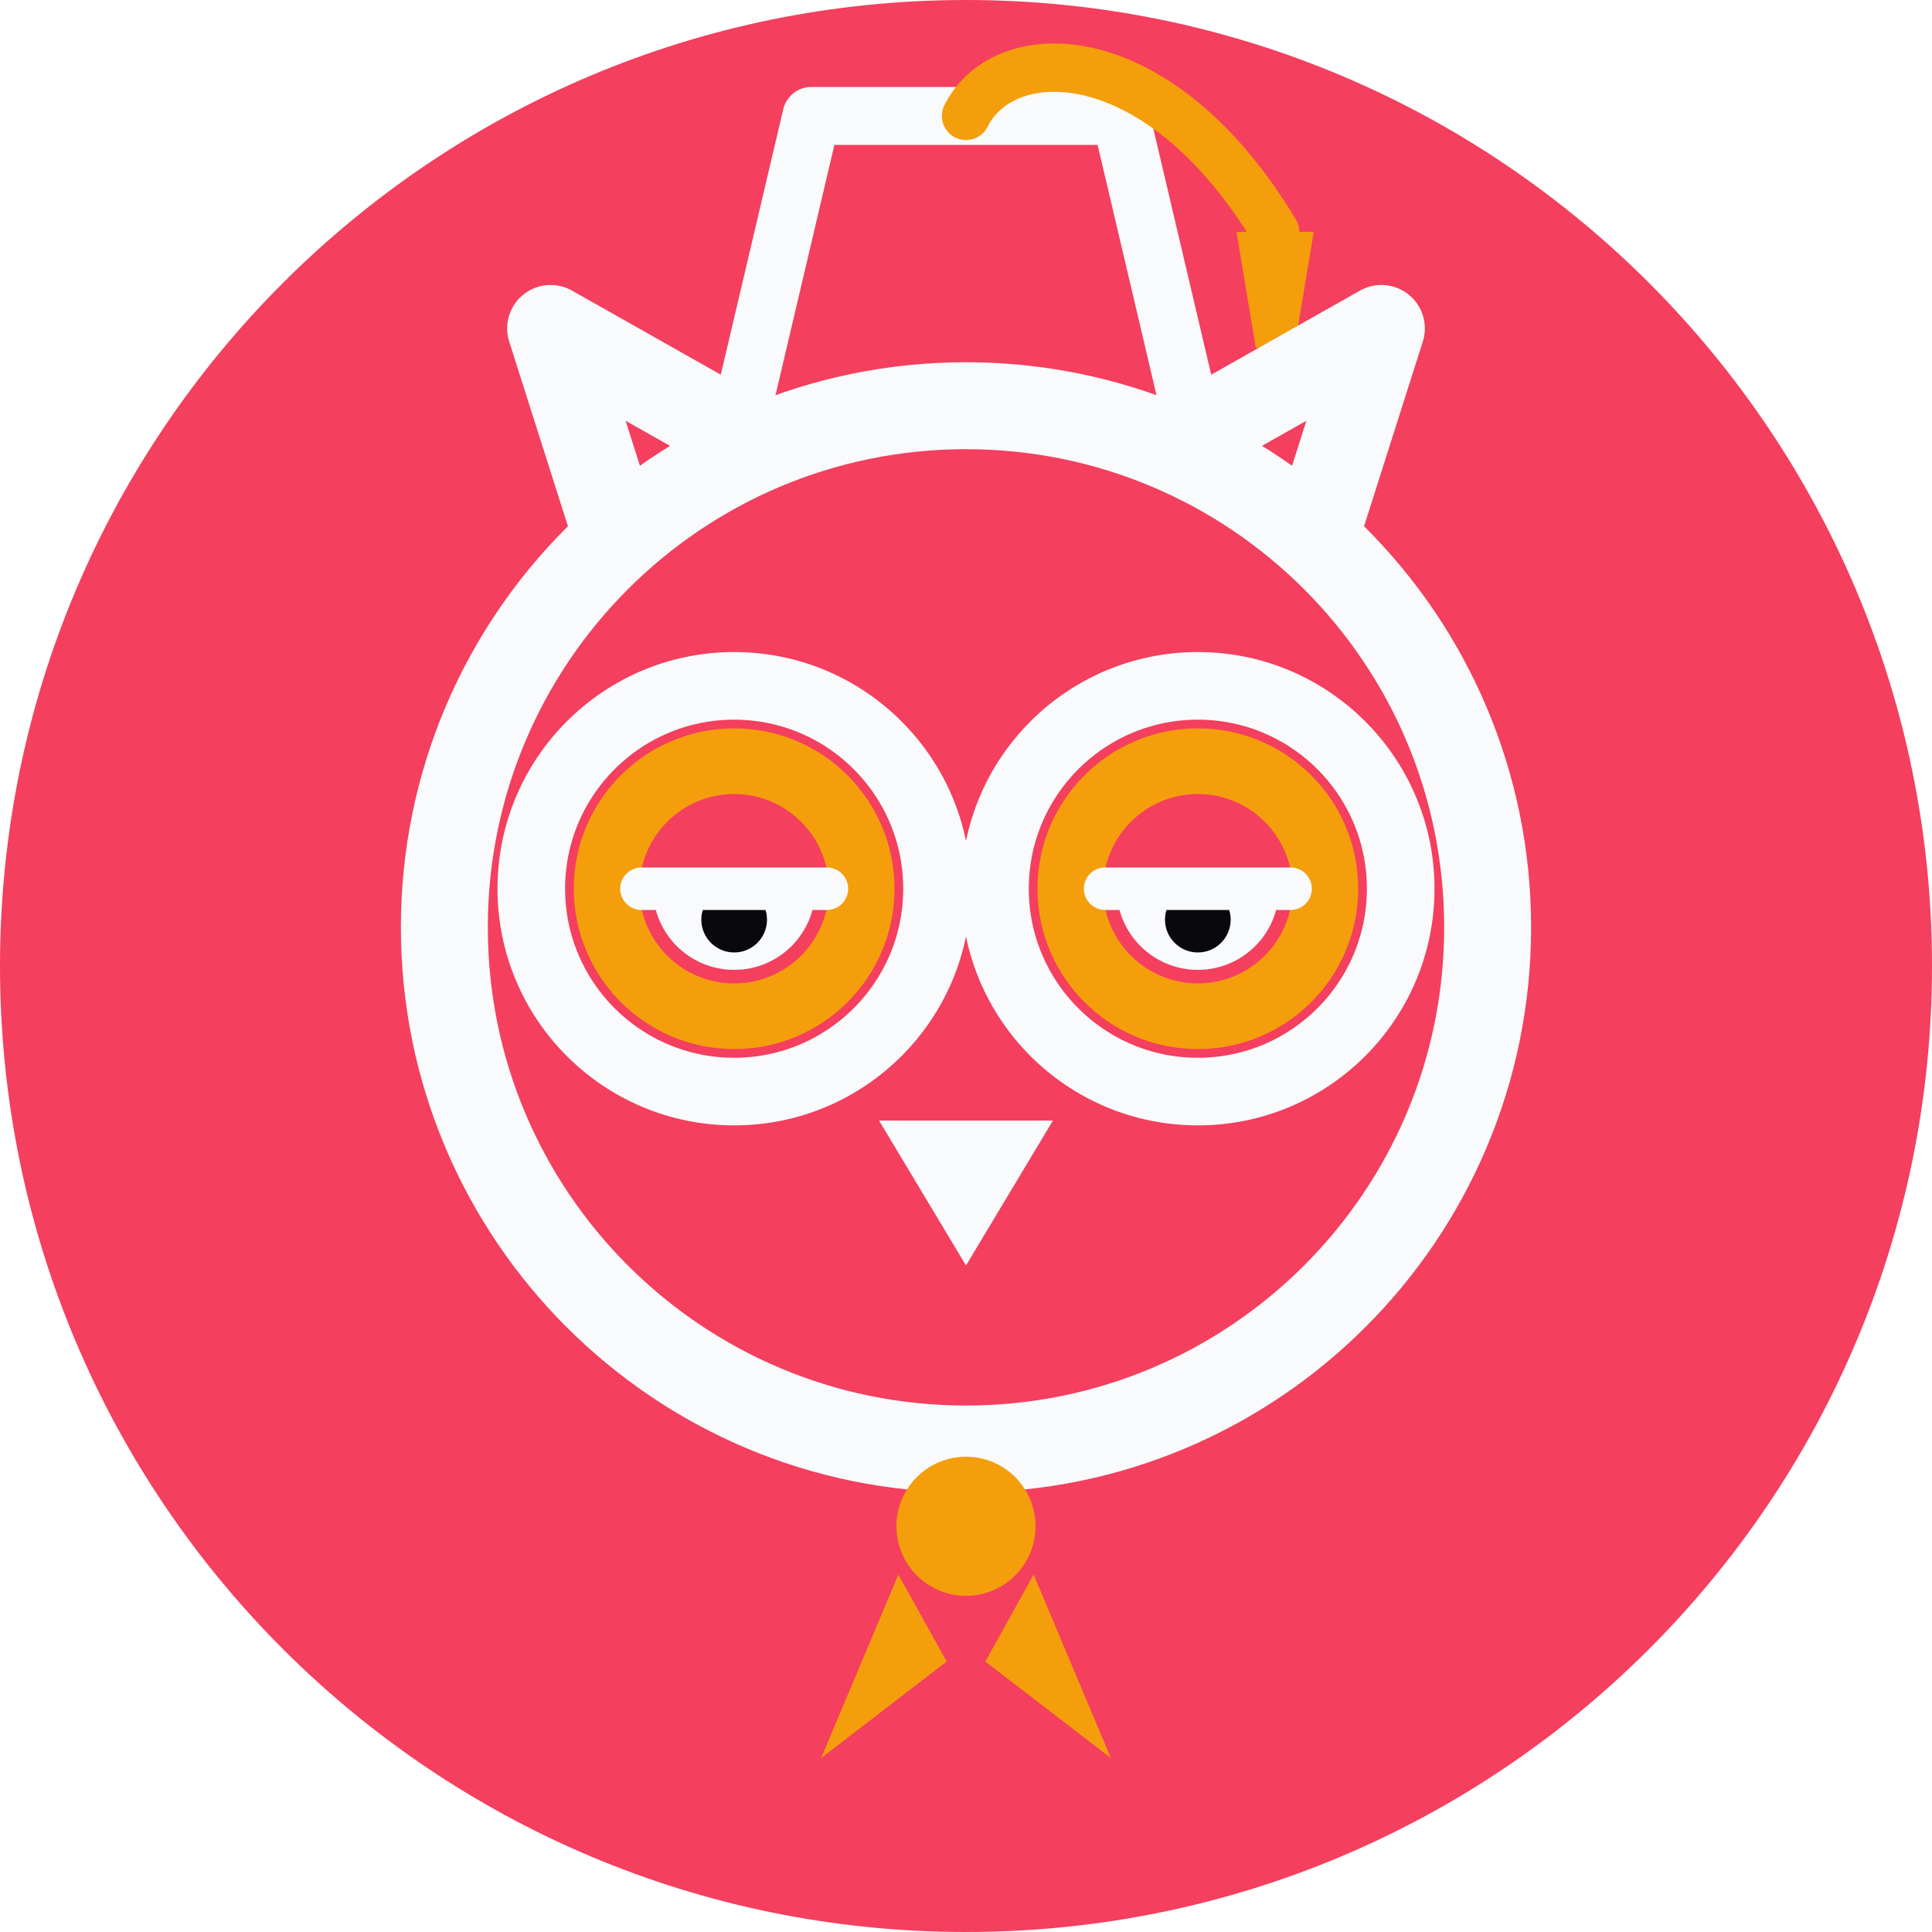
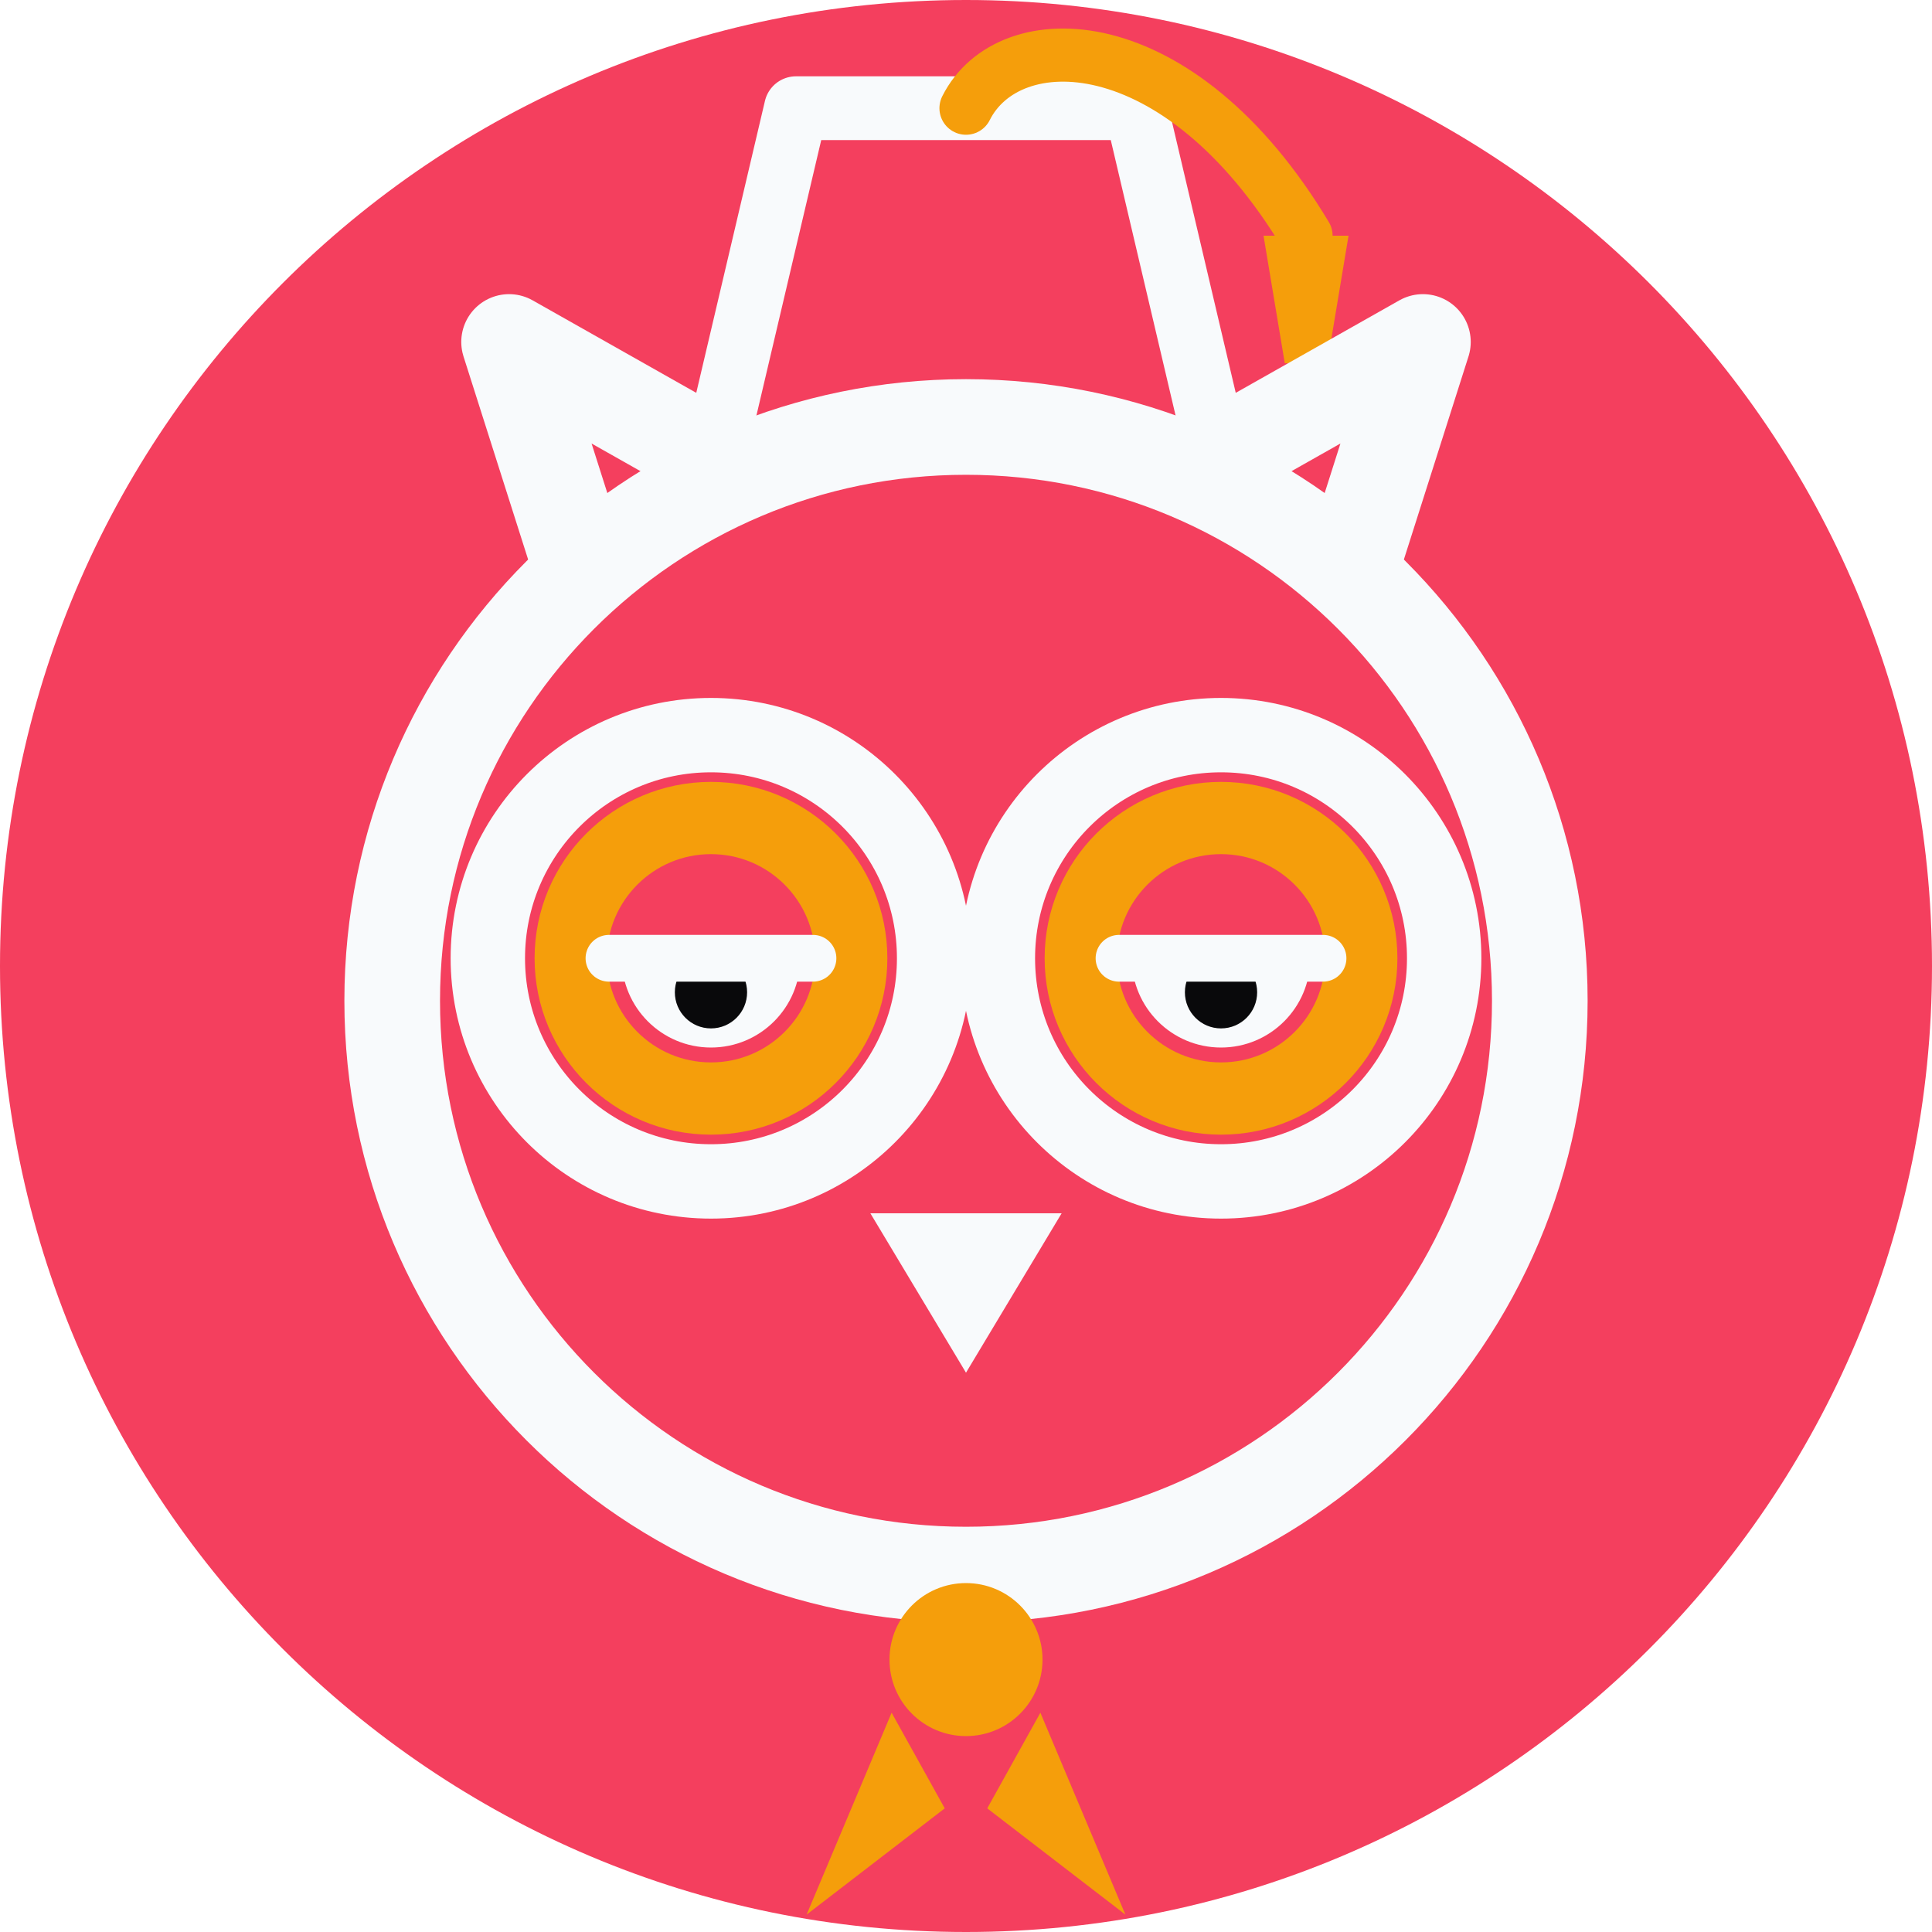
<svg xmlns="http://www.w3.org/2000/svg" width="1080" height="1080" viewBox="0 0 100 100">
  <circle cx="50" cy="50" r="50" fill="#f43f5e" />
-   <g stroke-linejoin="round" stroke-linecap="round">
+   <g stroke-linejoin="round" stroke-linecap="round" transform="translate(-5, -1) scale(1.1)">
    <g>
      <path d="M38 23 L42 6 L58 6 L62 23 Z" fill="#f43f5e" stroke="#f8fafc" stroke-width="3" />
      <path d="M50 6 C52 2, 60 2, 66 12" fill="none" stroke="#f59e0b" stroke-width="2.5" />
      <path d="M64 12 L68 12 L67 18 L65 18 Z" fill="#f59e0b" />
    </g>
    <path d="M32 28 L28.5 17 L40 23.5" fill="#f43f5e" stroke="#f8fafc" stroke-width="4.5" />
    <path d="M68 28 L71.5 17 L60 23.5" fill="#f43f5e" stroke="#f8fafc" stroke-width="4.5" />
    <circle cx="50" cy="48" r="27" fill="#f43f5e" stroke="#f8fafc" stroke-width="4.5" />
    <g>
      <circle cx="38" cy="46" r="10.5" fill="#f43f5e" stroke="#f8fafc" stroke-width="3.5" />
      <circle cx="38" cy="46" r="6.6" fill="none" stroke="#f59e0b" stroke-width="3.4" />
      <path d="M33.8 46 A4.2 4.2 0 0 0 42.2 46 Z" fill="#f8fafc" />
      <circle cx="38" cy="47.6" r="1.7" fill="#09090b" />
      <line x1="33.2" y1="46" x2="42.8" y2="46" stroke="#f8fafc" stroke-width="2.2" />
    </g>
    <g>
      <circle cx="62" cy="46" r="10.5" fill="#f43f5e" stroke="#f8fafc" stroke-width="3.5" />
      <circle cx="62" cy="46" r="6.6" fill="none" stroke="#f59e0b" stroke-width="3.4" />
      <path d="M57.8 46 A4.2 4.2 0 0 0 66.2 46 Z" fill="#f8fafc" />
      <circle cx="62" cy="47.6" r="1.7" fill="#09090b" />
      <line x1="57.2" y1="46" x2="66.8" y2="46" stroke="#f8fafc" stroke-width="2.2" />
    </g>
    <path d="M45.5 58 L54.5 58 L50 65.5 Z" fill="#f8fafc" />
    <circle cx="50" cy="79" r="3.6" fill="#f59e0b" />
    <path d="M46.5 81.5 L42.5 91 L49 86 Z M53.5 81.5 L57.5 91 L51 86 Z" fill="#f59e0b" />
  </g>
</svg>
